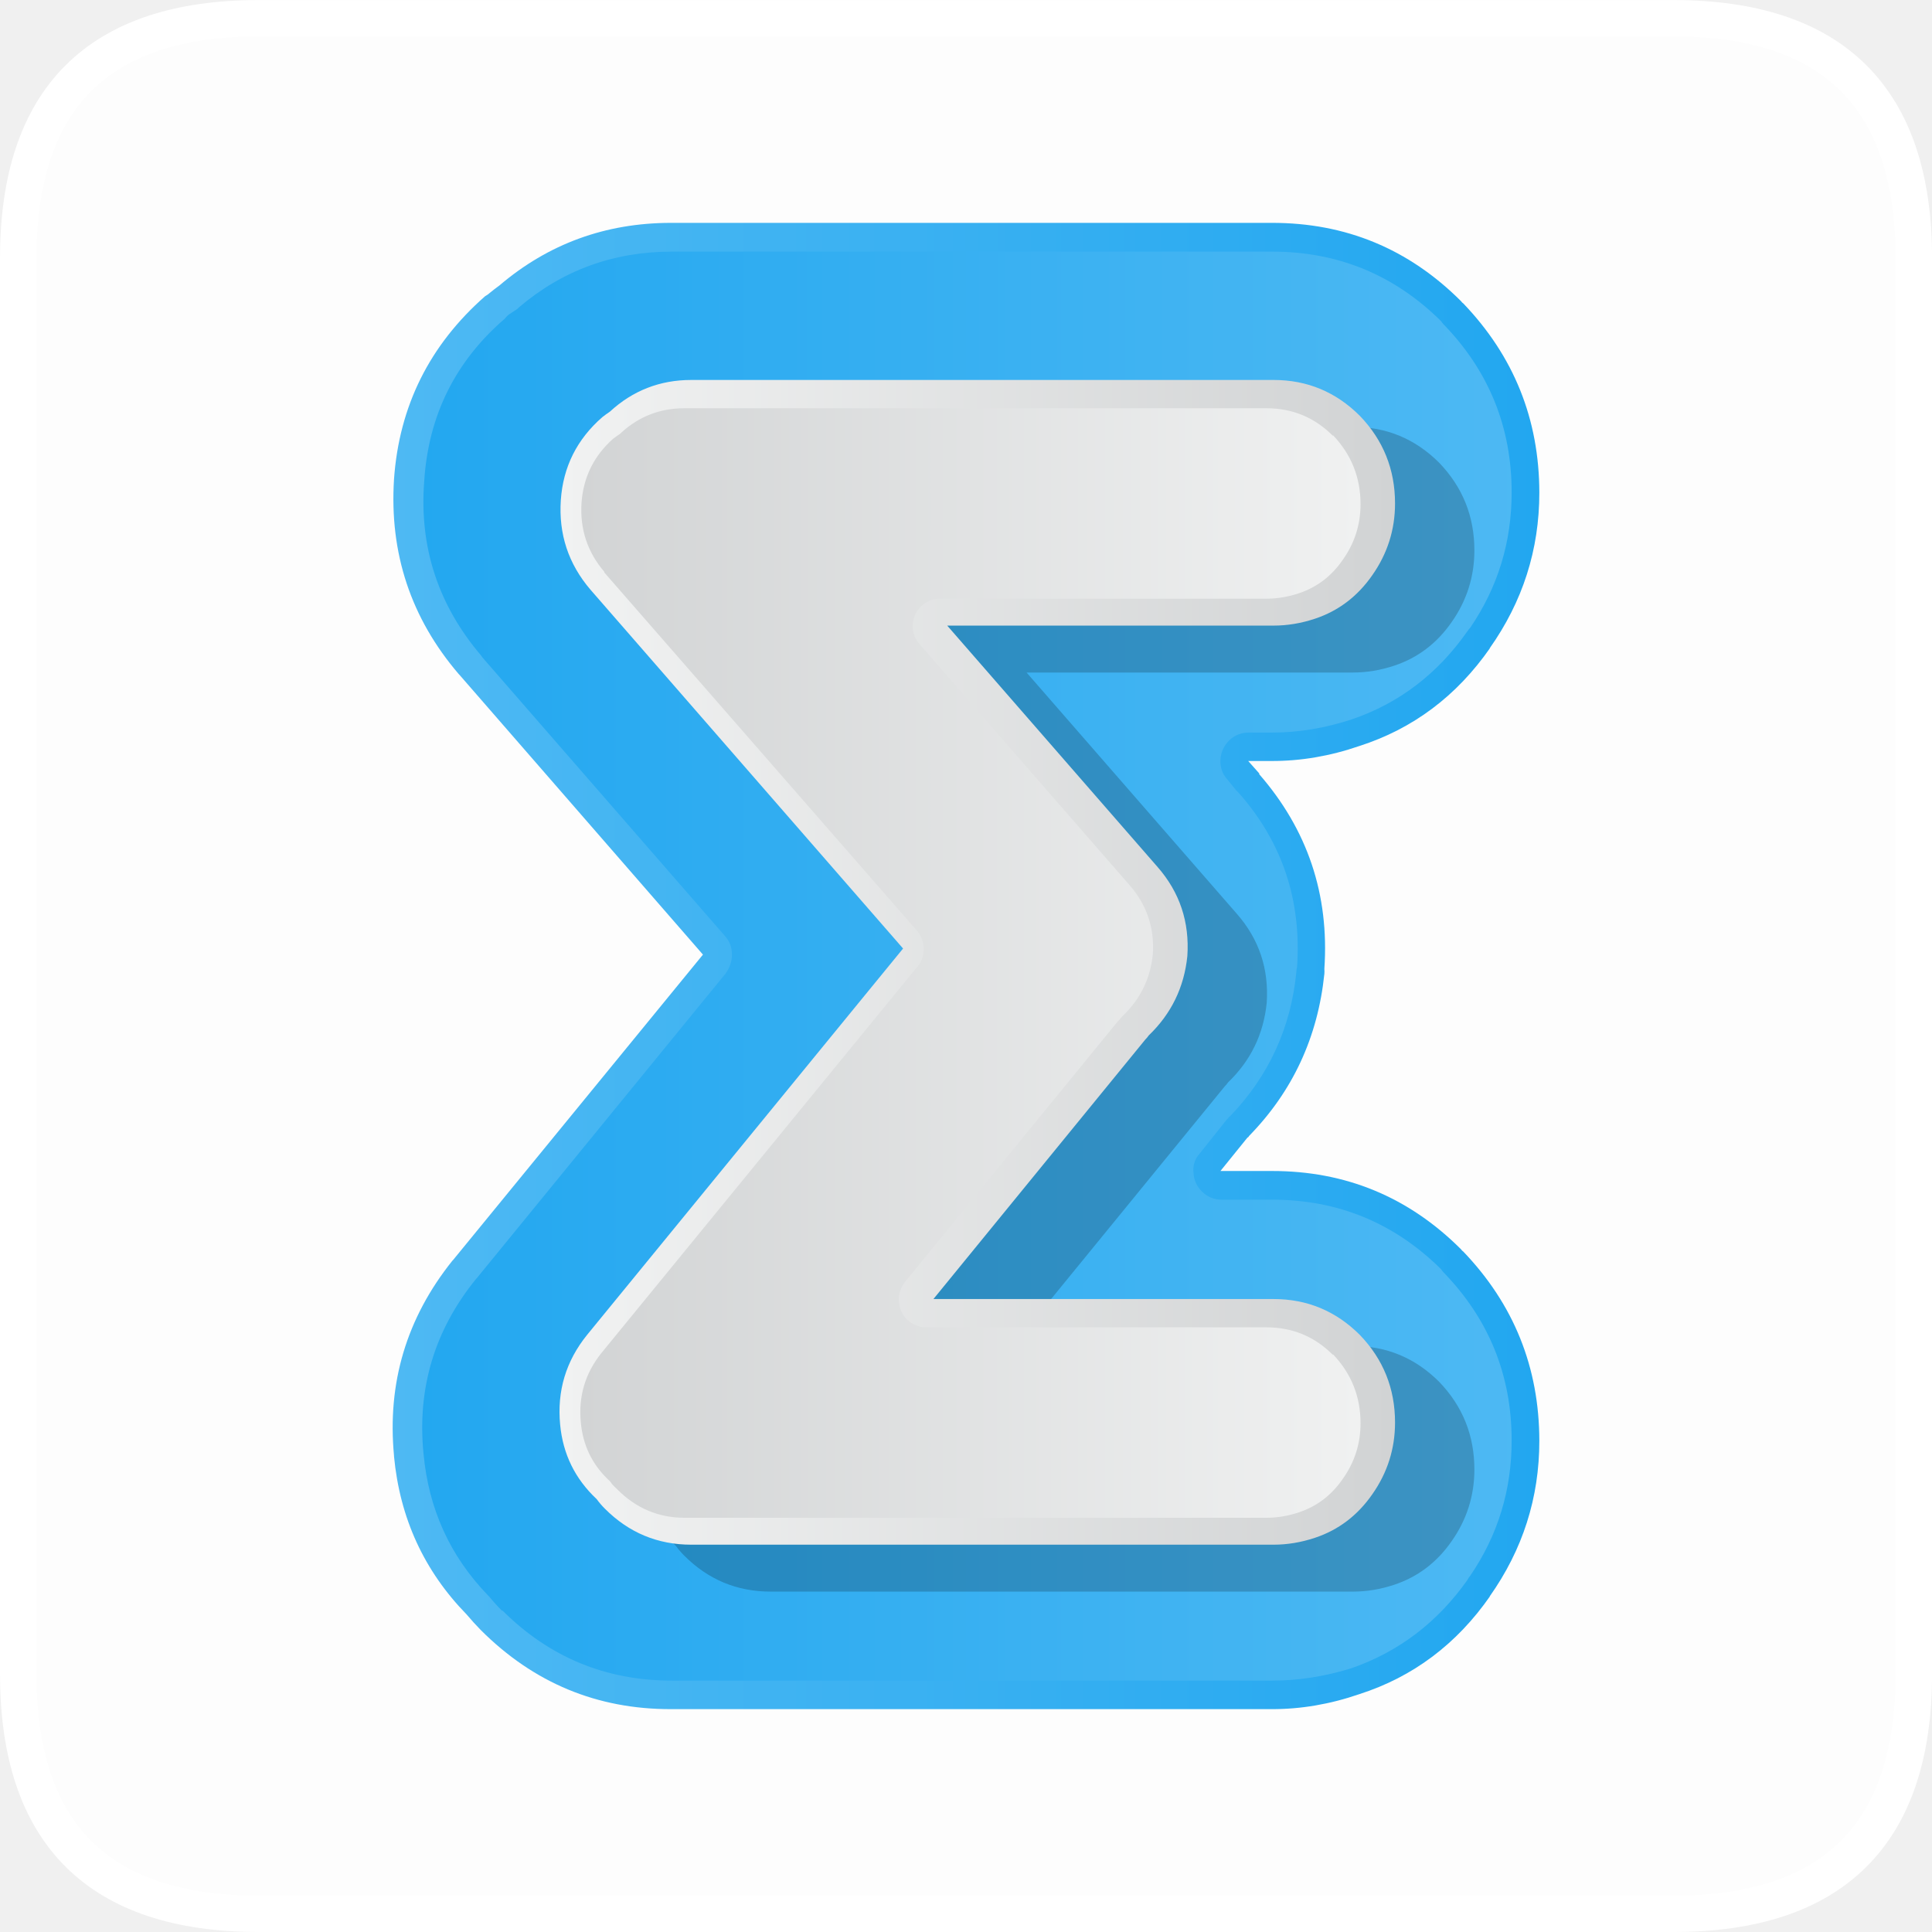
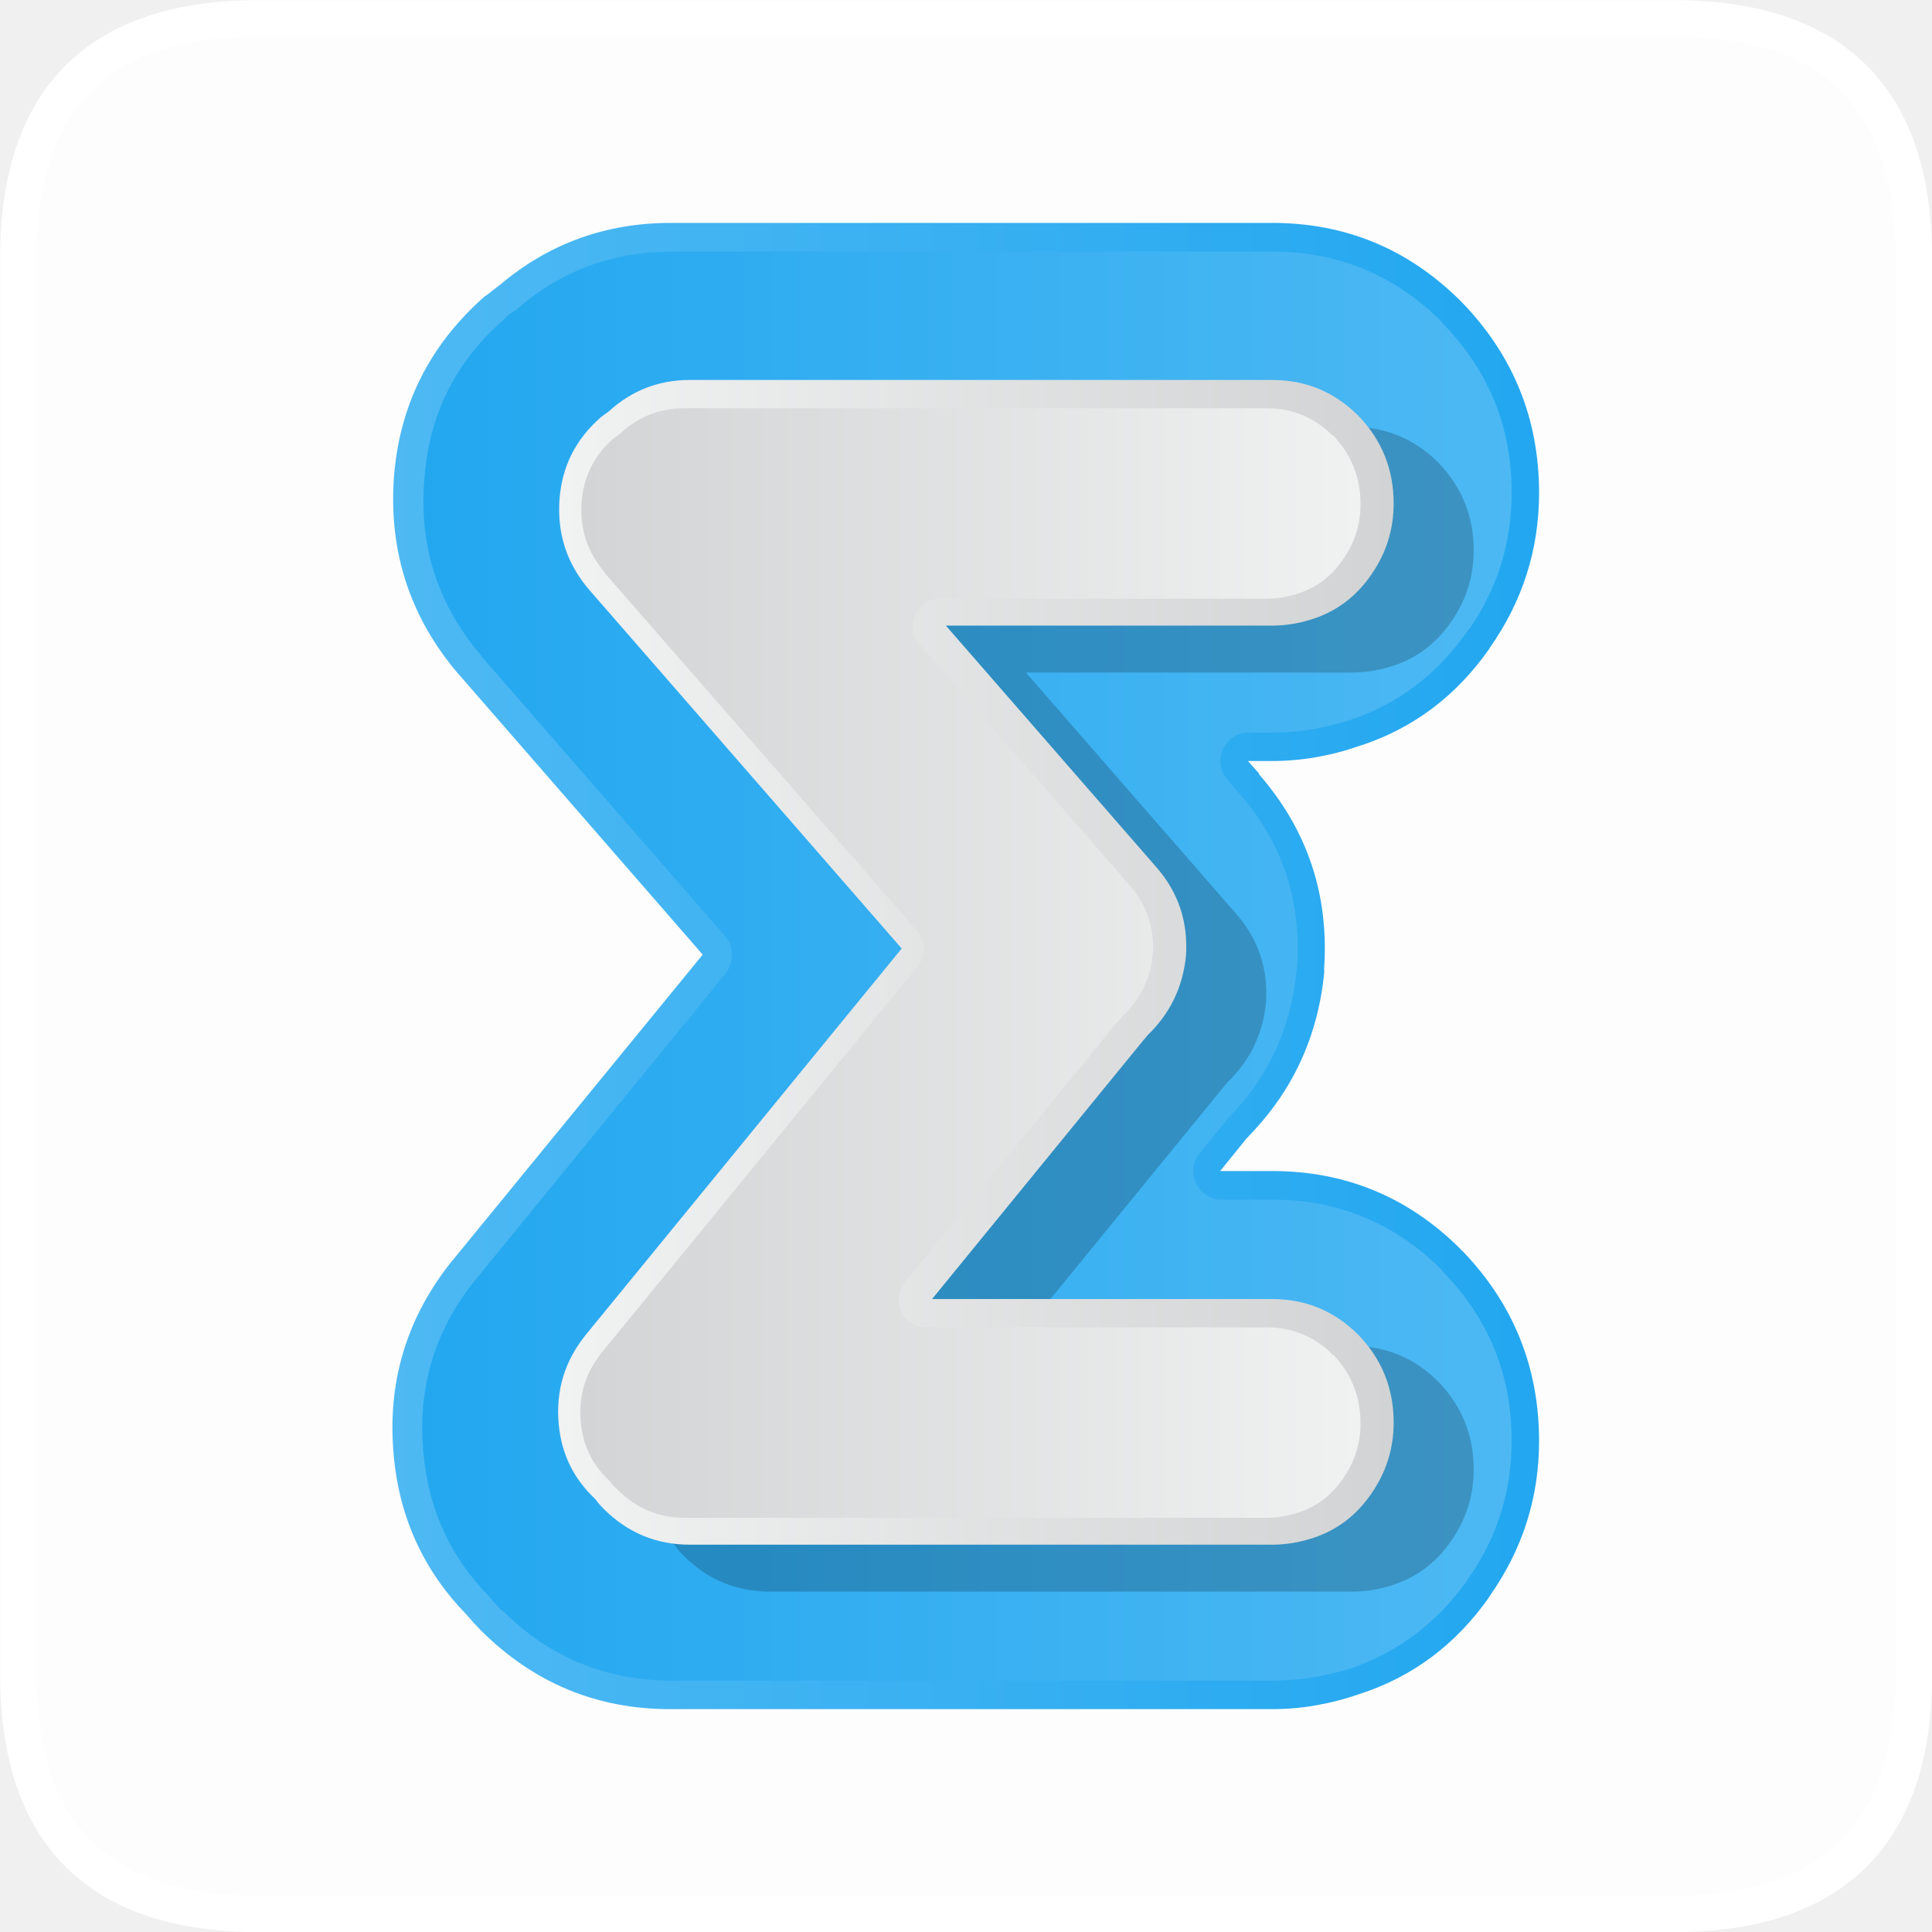
- <svg xmlns="http://www.w3.org/2000/svg" xmlns:xlink="http://www.w3.org/1999/xlink" id="svg26" version="1.1" viewBox="0 0 140 140" height="140" width="140">
-   <defs id="defs30">
-     <linearGradient id="Gradient_74" gradientUnits="userSpaceOnUse" x1="52.438" y1="167.15" x2="197.762" y2="167.15" spreadMethod="pad">
-       <stop offset="0%" stop-color="#4EB9F3" id="stop381" />
-       <stop offset="100%" stop-color="#22A7F0" id="stop383" />
+ <svg xmlns="http://www.w3.org/2000/svg" width="140" height="140" version="1.1" viewBox="0 0 140 140">
+   <defs>
+     <linearGradient id="linearGradient2513" x1="1093.1" x2="1173.6" y1="-83.3" y2="-83.3" gradientUnits="userSpaceOnUse">
+       <stop stop-color="#4EB9F3" offset="0" />
+       <stop stop-color="#22A7F0" offset="1" />
    </linearGradient>
-     <linearGradient id="Gradient_75" gradientUnits="userSpaceOnUse" x1="55.287" y1="167.15" x2="194.913" y2="167.15" spreadMethod="pad">
-       <stop offset="0%" stop-color="#22A7F0" id="stop386" />
-       <stop offset="100%" stop-color="#4EB9F3" id="stop388" />
+     <linearGradient id="linearGradient2519" x1="-41.538" x2="41.538" gradientUnits="userSpaceOnUse">
+       <stop stop-color="#22A7F0" offset="0" />
+       <stop stop-color="#4EB9F3" offset="1" />
    </linearGradient>
-     <linearGradient id="Gradient_76" gradientUnits="userSpaceOnUse" x1="69.525" y1="167.15" x2="180.675" y2="167.15" spreadMethod="pad">
-       <stop offset="0%" stop-color="#F1F2F2" id="stop391" />
-       <stop offset="100%" stop-color="#D1D3D4" id="stop393" />
+     <linearGradient id="linearGradient2529" x1="1103.1" x2="1163.6" y1="-83.3" y2="-83.3" gradientUnits="userSpaceOnUse">
+       <stop stop-color="#F1F2F2" offset="0" />
+       <stop stop-color="#D1D3D4" offset="1" />
    </linearGradient>
-     <linearGradient id="Gradient_77" gradientUnits="userSpaceOnUse" x1="72.387" y1="167.15" x2="177.812" y2="167.15" spreadMethod="pad">
-       <stop offset="0%" stop-color="#D1D3D4" id="stop396" />
-       <stop offset="100%" stop-color="#F1F2F2" id="stop398" />
+     <linearGradient id="linearGradient2535" x1="1103.1" x2="1163.6" y1="-83.3" y2="-83.3" gradientUnits="userSpaceOnUse">
+       <stop stop-color="#D1D3D4" offset="0" />
+       <stop stop-color="#F1F2F2" offset="1" />
    </linearGradient>
-     <linearGradient id="Gradient_78" gradientUnits="userSpaceOnUse" x1="226.912" y1="170.65" x2="346.587" y2="170.65" spreadMethod="pad">
-       <stop offset="0%" stop-color="#EB984E" id="stop401" />
-       <stop offset="100%" stop-color="#E67E22" id="stop403" />
-     </linearGradient>
-     <linearGradient id="Gradient_79" gradientUnits="userSpaceOnUse" x1="229.762" y1="170.65" x2="343.738" y2="170.65" spreadMethod="pad">
-       <stop offset="0%" stop-color="#E67E22" id="stop406" />
-       <stop offset="100%" stop-color="#EB984E" id="stop408" />
-     </linearGradient>
-     <linearGradient id="Gradient_80" gradientUnits="userSpaceOnUse" x1="244.012" y1="170.65" x2="329.488" y2="170.65" spreadMethod="pad">
-       <stop offset="0%" stop-color="#F1F2F2" id="stop411" />
-       <stop offset="100%" stop-color="#D1D3D4" id="stop413" />
-     </linearGradient>
-     <linearGradient id="Gradient_81" gradientUnits="userSpaceOnUse" x1="246.863" y1="170.65" x2="326.637" y2="170.65" spreadMethod="pad">
-       <stop offset="0%" stop-color="#D1D3D4" id="stop416" />
-       <stop offset="100%" stop-color="#F1F2F2" id="stop418" />
-     </linearGradient>
-     <linearGradient id="Gradient_82" gradientUnits="userSpaceOnUse" x1="389.963" y1="172.9" x2="503.238" y2="172.9" spreadMethod="pad">
-       <stop offset="0%" stop-color="#AF7AC5" id="stop421" />
-       <stop offset="100%" stop-color="#9B59B6" id="stop423" />
-     </linearGradient>
-     <linearGradient id="Gradient_83" gradientUnits="userSpaceOnUse" x1="392.812" y1="172.9" x2="500.388" y2="172.9" spreadMethod="pad">
-       <stop offset="0%" stop-color="#9B59B6" id="stop426" />
-       <stop offset="100%" stop-color="#AF7AC5" id="stop428" />
-     </linearGradient>
-     <linearGradient id="Gradient_84" gradientUnits="userSpaceOnUse" x1="407.062" y1="172.9" x2="486.138" y2="172.9" spreadMethod="pad">
-       <stop offset="0%" stop-color="#F1F2F2" id="stop431" />
-       <stop offset="100%" stop-color="#D1D3D4" id="stop433" />
-     </linearGradient>
-     <linearGradient id="Gradient_85" gradientUnits="userSpaceOnUse" x1="409.913" y1="172.9" x2="483.288" y2="172.9" spreadMethod="pad">
-       <stop offset="0%" stop-color="#D1D3D4" id="stop436" />
-       <stop offset="100%" stop-color="#F1F2F2" id="stop438" />
-     </linearGradient>
-     <linearGradient id="Gradient_86" gradientUnits="userSpaceOnUse" x1="525.712" y1="176.25" x2="671.087" y2="176.25" spreadMethod="pad">
-       <stop offset="0%" stop-color="#FFC241" id="stop441" />
-       <stop offset="100%" stop-color="#FFB312" id="stop443" />
-     </linearGradient>
-     <linearGradient id="Gradient_87" gradientUnits="userSpaceOnUse" x1="528.562" y1="176.25" x2="668.237" y2="176.25" spreadMethod="pad">
-       <stop offset="0%" stop-color="#FFB312" id="stop446" />
-       <stop offset="100%" stop-color="#FFC241" id="stop448" />
-     </linearGradient>
-     <linearGradient id="Gradient_88" gradientUnits="userSpaceOnUse" x1="541.475" y1="176.55" x2="652.625" y2="176.55" spreadMethod="pad">
-       <stop offset="0%" stop-color="#F1F2F2" id="stop451" />
-       <stop offset="100%" stop-color="#D1D3D4" id="stop453" />
-     </linearGradient>
-     <linearGradient id="Gradient_89" gradientUnits="userSpaceOnUse" x1="544.163" y1="176.5" x2="649.637" y2="176.5" spreadMethod="pad">
-       <stop offset="0%" stop-color="#D1D3D4" id="stop456" />
-       <stop offset="100%" stop-color="#F1F2F2" id="stop458" />
-     </linearGradient>
-     <linearGradient id="Gradient_90" gradientUnits="userSpaceOnUse" x1="705.525" y1="170.65" x2="829.475" y2="170.65" spreadMethod="pad">
-       <stop offset="0%" stop-color="#7B9BD3" id="stop461" />
-       <stop offset="61.961%" stop-color="#6389CB" id="stop463" />
-       <stop offset="100%" stop-color="#5A82C8" id="stop465" />
-     </linearGradient>
-     <linearGradient id="Gradient_91" gradientUnits="userSpaceOnUse" x1="708.375" y1="170.65" x2="826.625" y2="170.65" spreadMethod="pad">
-       <stop offset="0%" stop-color="#5A82C8" id="stop468" />
-       <stop offset="38.039%" stop-color="#6389CB" id="stop470" />
-       <stop offset="100%" stop-color="#7B9BD3" id="stop472" />
-     </linearGradient>
-     <linearGradient id="Gradient_92" gradientUnits="userSpaceOnUse" x1="722.625" y1="170.65" x2="812.375" y2="170.65" spreadMethod="pad">
-       <stop offset="0%" stop-color="#F1F2F2" id="stop475" />
-       <stop offset="100%" stop-color="#D1D3D4" id="stop477" />
-     </linearGradient>
-     <linearGradient id="Gradient_93" gradientUnits="userSpaceOnUse" x1="725.475" y1="170.65" x2="809.525" y2="170.65" spreadMethod="pad">
-       <stop offset="0%" stop-color="#D1D3D4" id="stop480" />
-       <stop offset="100%" stop-color="#F1F2F2" id="stop482" />
-     </linearGradient>
-     <linearGradient id="Gradient_94" gradientUnits="userSpaceOnUse" x1="855.925" y1="169.2" x2="990.575" y2="169.2" spreadMethod="pad">
-       <stop offset="0%" stop-color="#48C9B0" id="stop485" />
-       <stop offset="100%" stop-color="#1ABC9C" id="stop487" />
-     </linearGradient>
-     <linearGradient id="Gradient_95" gradientUnits="userSpaceOnUse" x1="858.775" y1="169.2" x2="987.725" y2="169.2" spreadMethod="pad">
-       <stop offset="0%" stop-color="#1ABC9C" id="stop490" />
-       <stop offset="100%" stop-color="#48C9B0" id="stop492" />
-     </linearGradient>
-     <linearGradient id="Gradient_96" gradientUnits="userSpaceOnUse" x1="873.025" y1="169.2" x2="973.475" y2="169.2" spreadMethod="pad">
-       <stop offset="0%" stop-color="#F1F2F2" id="stop495" />
-       <stop offset="100%" stop-color="#D1D3D4" id="stop497" />
-     </linearGradient>
-     <linearGradient id="Gradient_97" gradientUnits="userSpaceOnUse" x1="875.875" y1="169.2" x2="970.625" y2="169.2" spreadMethod="pad">
-       <stop offset="0%" stop-color="#D1D3D4" id="stop500" />
-       <stop offset="100%" stop-color="#F1F2F2" id="stop502" />
-     </linearGradient>
-     <linearGradient id="Gradient_98" gradientUnits="userSpaceOnUse" x1="1013.775" y1="172.65" x2="1148.425" y2="172.65" spreadMethod="pad">
-       <stop offset="0%" stop-color="#F379A4" id="stop505" />
-       <stop offset="100%" stop-color="#F0588D" id="stop507" />
-     </linearGradient>
-     <linearGradient id="Gradient_99" gradientUnits="userSpaceOnUse" x1="1016.625" y1="172.65" x2="1145.575" y2="172.65" spreadMethod="pad">
-       <stop offset="0%" stop-color="#F0588D" id="stop510" />
-       <stop offset="100%" stop-color="#F379A4" id="stop512" />
-     </linearGradient>
-     <linearGradient id="Gradient_100" gradientUnits="userSpaceOnUse" x1="1030.875" y1="172.65" x2="1131.325" y2="172.65" spreadMethod="pad">
-       <stop offset="0%" stop-color="#F1F2F2" id="stop515" />
-       <stop offset="100%" stop-color="#D1D3D4" id="stop517" />
-     </linearGradient>
-     <linearGradient id="Gradient_101" gradientUnits="userSpaceOnUse" x1="1033.725" y1="172.65" x2="1128.475" y2="172.65" spreadMethod="pad">
-       <stop offset="0%" stop-color="#D1D3D4" id="stop520" />
-       <stop offset="100%" stop-color="#F1F2F2" id="stop522" />
-     </linearGradient>
-     <linearGradient id="Gradient_8" gradientUnits="userSpaceOnUse" x1="55.313" y1="414.3" x2="207.288" y2="414.3" spreadMethod="pad">
-       <stop offset="0%" stop-color="#AF7AC5" id="stop47" />
-       <stop offset="100%" stop-color="#9B59B6" id="stop49" />
-     </linearGradient>
-     <linearGradient id="Gradient_9" gradientUnits="userSpaceOnUse" x1="58.163" y1="414.3" x2="204.438" y2="414.3" spreadMethod="pad">
-       <stop offset="0%" stop-color="#9B59B6" id="stop52" />
-       <stop offset="100%" stop-color="#AF7AC5" id="stop54" />
-     </linearGradient>
-     <linearGradient id="Gradient_10" gradientUnits="userSpaceOnUse" x1="71.775" y1="414.65" x2="189.225" y2="414.65" spreadMethod="pad">
-       <stop offset="0%" stop-color="#F1F2F2" id="stop57" />
-       <stop offset="100%" stop-color="#D1D3D4" id="stop59" />
-     </linearGradient>
-     <linearGradient id="Gradient_11" gradientUnits="userSpaceOnUse" x1="74.625" y1="414.65" x2="186.375" y2="414.65" spreadMethod="pad">
-       <stop offset="0%" stop-color="#D1D3D4" id="stop62" />
-       <stop offset="100%" stop-color="#F1F2F2" id="stop64" />
-     </linearGradient>
-     <linearGradient id="Gradient_12" gradientUnits="userSpaceOnUse" x1="132.15" y1="402.325" x2="132.15" y2="427.975" spreadMethod="pad">
-       <stop offset="0%" stop-color="#F1F2F2" id="stop67" />
-       <stop offset="100%" stop-color="#D1D3D4" id="stop69" />
-     </linearGradient>
-     <linearGradient id="Gradient_13" gradientUnits="userSpaceOnUse" x1="132.15" y1="405.175" x2="132.15" y2="425.125" spreadMethod="pad">
-       <stop offset="0%" stop-color="#D1D3D4" id="stop72" />
-       <stop offset="100%" stop-color="#F1F2F2" id="stop74" />
-     </linearGradient>
-     <linearGradient id="Gradient_14" gradientUnits="userSpaceOnUse" x1="227.588" y1="416.6" x2="287.413" y2="416.6" spreadMethod="pad">
-       <stop offset="0%" stop-color="#48C9B0" id="stop77" />
-       <stop offset="100%" stop-color="#1ABC9C" id="stop79" />
-     </linearGradient>
-     <linearGradient id="Gradient_15" gradientUnits="userSpaceOnUse" x1="230.425" y1="416.6" x2="284.575" y2="416.6" spreadMethod="pad">
-       <stop offset="0%" stop-color="#1ABC9C" id="stop82" />
-       <stop offset="100%" stop-color="#48C9B0" id="stop84" />
-     </linearGradient>
-     <linearGradient id="Gradient_16" gradientUnits="userSpaceOnUse" x1="244.675" y1="416.6" x2="270.325" y2="416.6" spreadMethod="pad">
-       <stop offset="0%" stop-color="#F1F2F2" id="stop87" />
-       <stop offset="100%" stop-color="#D1D3D4" id="stop89" />
-     </linearGradient>
-     <linearGradient id="Gradient_17" gradientUnits="userSpaceOnUse" x1="247.525" y1="416.6" x2="267.475" y2="416.6" spreadMethod="pad">
-       <stop offset="0%" stop-color="#D1D3D4" id="stop92" />
-       <stop offset="100%" stop-color="#F1F2F2" id="stop94" />
-     </linearGradient>
-     <linearGradient id="Gradient_18" gradientUnits="userSpaceOnUse" x1="328.425" y1="410.6" x2="463.075" y2="410.6" spreadMethod="pad">
-       <stop offset="0%" stop-color="#EB984E" id="stop97" />
-       <stop offset="100%" stop-color="#E67E22" id="stop99" />
-     </linearGradient>
-     <linearGradient id="Gradient_19" gradientUnits="userSpaceOnUse" x1="331.275" y1="410.6" x2="460.225" y2="410.6" spreadMethod="pad">
-       <stop offset="0%" stop-color="#E67E22" id="stop102" />
-       <stop offset="100%" stop-color="#EB984E" id="stop104" />
-     </linearGradient>
-     <linearGradient id="Gradient_20" gradientUnits="userSpaceOnUse" x1="345.525" y1="410.6" x2="445.975" y2="410.6" spreadMethod="pad">
-       <stop offset="0%" stop-color="#F1F2F2" id="stop107" />
-       <stop offset="100%" stop-color="#D1D3D4" id="stop109" />
-     </linearGradient>
-     <linearGradient id="Gradient_21" gradientUnits="userSpaceOnUse" x1="348.375" y1="410.6" x2="443.125" y2="410.6" spreadMethod="pad">
-       <stop offset="0%" stop-color="#D1D3D4" id="stop112" />
-       <stop offset="100%" stop-color="#F1F2F2" id="stop114" />
-     </linearGradient>
-     <linearGradient id="Gradient_22" gradientUnits="userSpaceOnUse" x1="487.663" y1="411.6" x2="633.038" y2="411.6" spreadMethod="pad">
-       <stop offset="0%" stop-color="#48C9B0" id="stop117" />
-       <stop offset="100%" stop-color="#1ABC9C" id="stop119" />
-     </linearGradient>
-     <linearGradient id="Gradient_23" gradientUnits="userSpaceOnUse" x1="490.513" y1="411.6" x2="630.188" y2="411.6" spreadMethod="pad">
-       <stop offset="0%" stop-color="#1ABC9C" id="stop122" />
-       <stop offset="100%" stop-color="#48C9B0" id="stop124" />
-     </linearGradient>
-     <linearGradient id="Gradient_24" gradientUnits="userSpaceOnUse" x1="504.775" y1="411.6" x2="615.925" y2="411.6" spreadMethod="pad">
-       <stop offset="0%" stop-color="#F1F2F2" id="stop127" />
-       <stop offset="100%" stop-color="#D1D3D4" id="stop129" />
-     </linearGradient>
-     <linearGradient id="Gradient_25" gradientUnits="userSpaceOnUse" x1="507.625" y1="411.6" x2="613.075" y2="411.6" spreadMethod="pad">
-       <stop offset="0%" stop-color="#D1D3D4" id="stop132" />
-       <stop offset="100%" stop-color="#F1F2F2" id="stop134" />
-     </linearGradient>
-     <linearGradient id="Gradient_26" gradientUnits="userSpaceOnUse" x1="648.088" y1="408.6" x2="814.812" y2="408.6" spreadMethod="pad">
-       <stop offset="0%" stop-color="#FFC241" id="stop137" />
-       <stop offset="100%" stop-color="#FFB312" id="stop139" />
-     </linearGradient>
-     <linearGradient id="Gradient_27" gradientUnits="userSpaceOnUse" x1="650.938" y1="408.6" x2="811.963" y2="408.6" spreadMethod="pad">
-       <stop offset="0%" stop-color="#FFB312" id="stop142" />
-       <stop offset="100%" stop-color="#FFC241" id="stop144" />
-     </linearGradient>
-     <linearGradient id="Gradient_28" gradientUnits="userSpaceOnUse" x1="665.188" y1="408.6" x2="797.713" y2="408.6" spreadMethod="pad">
-       <stop offset="0%" stop-color="#F1F2F2" id="stop147" />
-       <stop offset="100%" stop-color="#D1D3D4" id="stop149" />
-     </linearGradient>
-     <linearGradient id="Gradient_29" gradientUnits="userSpaceOnUse" x1="668.038" y1="408.6" x2="794.863" y2="408.6" spreadMethod="pad">
-       <stop offset="0%" stop-color="#D1D3D4" id="stop152" />
-       <stop offset="100%" stop-color="#F1F2F2" id="stop154" />
-     </linearGradient>
-     <linearGradient id="Gradient_30" gradientUnits="userSpaceOnUse" x1="834.275" y1="410.6" x2="968.925" y2="410.6" spreadMethod="pad">
-       <stop offset="0%" stop-color="#4EB9F3" id="stop157" />
-       <stop offset="100%" stop-color="#22A7F0" id="stop159" />
-     </linearGradient>
-     <linearGradient id="Gradient_31" gradientUnits="userSpaceOnUse" x1="837.125" y1="410.6" x2="966.075" y2="410.6" spreadMethod="pad">
-       <stop offset="0%" stop-color="#22A7F0" id="stop162" />
-       <stop offset="100%" stop-color="#4EB9F3" id="stop164" />
-     </linearGradient>
-     <linearGradient id="Gradient_32" gradientUnits="userSpaceOnUse" x1="851.375" y1="410.6" x2="951.825" y2="410.6" spreadMethod="pad">
-       <stop offset="0%" stop-color="#F1F2F2" id="stop167" />
-       <stop offset="100%" stop-color="#D1D3D4" id="stop169" />
-     </linearGradient>
-     <linearGradient id="Gradient_33" gradientUnits="userSpaceOnUse" x1="854.225" y1="410.6" x2="948.975" y2="410.6" spreadMethod="pad">
-       <stop offset="0%" stop-color="#D1D3D4" id="stop172" />
-       <stop offset="100%" stop-color="#F1F2F2" id="stop174" />
-     </linearGradient>
-     <linearGradient id="Gradient_34" gradientUnits="userSpaceOnUse" x1="1028.375" y1="328.25" x2="1192.625" y2="328.25" spreadMethod="pad">
-       <stop offset="0%" stop-color="#48C9B0" id="stop177" />
-       <stop offset="100%" stop-color="#1ABC9C" id="stop179" />
-     </linearGradient>
-     <linearGradient id="Gradient_35" gradientUnits="userSpaceOnUse" x1="1031.375" y1="328.25" x2="1189.625" y2="328.25" spreadMethod="pad">
-       <stop offset="0%" stop-color="#1ABC9C" id="stop182" />
-       <stop offset="100%" stop-color="#48C9B0" id="stop184" />
-     </linearGradient>
-     <linearGradient id="Gradient_36" gradientUnits="userSpaceOnUse" x1="1114.8" y1="317.775" x2="1114.8" y2="343.425" spreadMethod="pad">
-       <stop offset="0%" stop-color="#F1F2F2" id="stop187" />
-       <stop offset="100%" stop-color="#D1D3D4" id="stop189" />
-     </linearGradient>
-     <linearGradient id="Gradient_37" gradientUnits="userSpaceOnUse" x1="1114.8" y1="320.625" x2="1114.8" y2="340.575" spreadMethod="pad">
-       <stop offset="0%" stop-color="#D1D3D4" id="stop192" />
-       <stop offset="100%" stop-color="#F1F2F2" id="stop194" />
-     </linearGradient>
-     <linearGradient id="Gradient_38" gradientUnits="userSpaceOnUse" x1="1110.5" y1="365.137" x2="1110.5" y2="390.762" spreadMethod="pad">
-       <stop offset="0%" stop-color="#F1F2F2" id="stop197" />
-       <stop offset="100%" stop-color="#D1D3D4" id="stop199" />
-     </linearGradient>
-     <linearGradient id="Gradient_39" gradientUnits="userSpaceOnUse" x1="1110.5" y1="367.975" x2="1110.5" y2="387.925" spreadMethod="pad">
-       <stop offset="0%" stop-color="#D1D3D4" id="stop202" />
-       <stop offset="100%" stop-color="#F1F2F2" id="stop204" />
-     </linearGradient>
-     <linearGradient id="Gradient_40" gradientUnits="userSpaceOnUse" x1="1110.5" y1="265.788" x2="1110.5" y2="291.413" spreadMethod="pad">
-       <stop offset="0%" stop-color="#F1F2F2" id="stop207" />
-       <stop offset="100%" stop-color="#D1D3D4" id="stop209" />
-     </linearGradient>
-     <linearGradient id="Gradient_41" gradientUnits="userSpaceOnUse" x1="1110.5" y1="268.625" x2="1110.5" y2="288.575" spreadMethod="pad">
-       <stop offset="0%" stop-color="#D1D3D4" id="stop212" />
-       <stop offset="100%" stop-color="#F1F2F2" id="stop214" />
-     </linearGradient>
-     <linearGradient id="Gradient_42" gradientUnits="userSpaceOnUse" x1="78.275" y1="652.5" x2="223.625" y2="652.5" spreadMethod="pad">
-       <stop offset="0%" stop-color="#A4D165" id="stop217" />
-       <stop offset="100%" stop-color="#8DC63F" id="stop219" />
-     </linearGradient>
-     <linearGradient id="Gradient_43" gradientUnits="userSpaceOnUse" x1="81.137" y1="652.5" x2="220.762" y2="652.5" spreadMethod="pad">
-       <stop offset="0%" stop-color="#8DC63F" id="stop222" />
-       <stop offset="100%" stop-color="#A4D165" id="stop224" />
-     </linearGradient>
-     <linearGradient id="Gradient_44" gradientUnits="userSpaceOnUse" x1="95.387" y1="652.5" x2="206.512" y2="652.5" spreadMethod="pad">
-       <stop offset="0%" stop-color="#F1F2F2" id="stop227" />
-       <stop offset="100%" stop-color="#D1D3D4" id="stop229" />
-     </linearGradient>
-     <linearGradient id="Gradient_45" gradientUnits="userSpaceOnUse" x1="98.287" y1="652.5" x2="203.713" y2="652.5" spreadMethod="pad">
-       <stop offset="0%" stop-color="#D1D3D4" id="stop232" />
-       <stop offset="100%" stop-color="#F1F2F2" id="stop234" />
-     </linearGradient>
-     <linearGradient id="Gradient_46" gradientUnits="userSpaceOnUse" x1="278.275" y1="656.1" x2="412.925" y2="656.1" spreadMethod="pad">
-       <stop offset="0%" stop-color="#F379A4" id="stop237" />
-       <stop offset="100%" stop-color="#F0588D" id="stop239" />
-     </linearGradient>
-     <linearGradient id="Gradient_47" gradientUnits="userSpaceOnUse" x1="281.125" y1="656.1" x2="410.075" y2="656.1" spreadMethod="pad">
-       <stop offset="0%" stop-color="#F0588D" id="stop242" />
-       <stop offset="100%" stop-color="#F379A4" id="stop244" />
-     </linearGradient>
-     <linearGradient id="Gradient_48" gradientUnits="userSpaceOnUse" x1="295.988" y1="657.7" x2="395.613" y2="657.7" spreadMethod="pad">
-       <stop offset="0%" stop-color="#F1F2F2" id="stop247" />
-       <stop offset="100%" stop-color="#D1D3D4" id="stop249" />
-     </linearGradient>
-     <linearGradient id="Gradient_49" gradientUnits="userSpaceOnUse" x1="299.988" y1="658.2" x2="391.613" y2="658.2" spreadMethod="pad">
-       <stop offset="0%" stop-color="#D1D3D4" id="stop252" />
-       <stop offset="100%" stop-color="#F1F2F2" id="stop254" />
-     </linearGradient>
-     <linearGradient id="Gradient_50" gradientUnits="userSpaceOnUse" x1="469.05" y1="657.35" x2="595.15" y2="657.35" spreadMethod="pad">
-       <stop offset="0%" stop-color="#F2647E" id="stop257" />
-       <stop offset="100%" stop-color="#EF3D5E" id="stop259" />
-     </linearGradient>
-     <linearGradient id="Gradient_51" gradientUnits="userSpaceOnUse" x1="471.9" y1="657.35" x2="592.3" y2="657.35" spreadMethod="pad">
-       <stop offset="0%" stop-color="#EF3D5E" id="stop262" />
-       <stop offset="100%" stop-color="#F2647E" id="stop264" />
-     </linearGradient>
-     <linearGradient id="Gradient_52" gradientUnits="userSpaceOnUse" x1="486.15" y1="657.35" x2="578.05" y2="657.35" spreadMethod="pad">
-       <stop offset="0%" stop-color="#F1F2F2" id="stop267" />
-       <stop offset="100%" stop-color="#D1D3D4" id="stop269" />
-     </linearGradient>
-     <linearGradient id="Gradient_53" gradientUnits="userSpaceOnUse" x1="489" y1="657.35" x2="575.2" y2="657.35" spreadMethod="pad">
-       <stop offset="0%" stop-color="#D1D3D4" id="stop272" />
-       <stop offset="100%" stop-color="#F1F2F2" id="stop274" />
-     </linearGradient>
-     <linearGradient id="Gradient_102" gradientUnits="userSpaceOnUse" x1="1093.075" y1="-83.3" x2="1173.625" y2="-83.3" spreadMethod="pad">
-       <stop offset="0%" stop-color="#4EB9F3" id="stop525" />
-       <stop offset="100%" stop-color="#22A7F0" id="stop527" />
-     </linearGradient>
-     <linearGradient id="Gradient_103" gradientUnits="userSpaceOnUse" x1="-41.538" y1="0" x2="41.538" y2="0" spreadMethod="pad">
-       <stop offset="0%" stop-color="#22A7F0" id="stop530" />
-       <stop offset="100%" stop-color="#4EB9F3" id="stop532" />
-     </linearGradient>
-     <linearGradient id="Gradient_104" gradientUnits="userSpaceOnUse" x1="1103.075" y1="-83.3" x2="1163.625" y2="-83.3" spreadMethod="pad">
-       <stop offset="0%" stop-color="#F1F2F2" id="stop535" />
-       <stop offset="100%" stop-color="#D1D3D4" id="stop537" />
-     </linearGradient>
-     <linearGradient id="Gradient_105" gradientUnits="userSpaceOnUse" x1="1103.075" y1="-83.3" x2="1163.625" y2="-83.3" spreadMethod="pad">
-       <stop offset="0%" stop-color="#D1D3D4" id="stop540" />
-       <stop offset="100%" stop-color="#F1F2F2" id="stop542" />
-     </linearGradient>
-     <linearGradient xlink:href="#Gradient_102" id="linearGradient2513" gradientUnits="userSpaceOnUse" x1="1093.075" y1="-83.3" x2="1173.625" y2="-83.3" spreadMethod="pad" />
-     <linearGradient xlink:href="#Gradient_103" id="linearGradient2519" gradientUnits="userSpaceOnUse" x1="-41.538" y1="0" x2="41.538" y2="0" spreadMethod="pad" />
-     <linearGradient xlink:href="#Gradient_104" id="linearGradient2529" gradientUnits="userSpaceOnUse" x1="1103.075" y1="-83.3" x2="1163.625" y2="-83.3" spreadMethod="pad" />
-     <linearGradient xlink:href="#Gradient_105" id="linearGradient2535" gradientUnits="userSpaceOnUse" x1="1103.075" y1="-83.3" x2="1163.625" y2="-83.3" spreadMethod="pad" />
  </defs>
-   <g transform="matrix(0.8805756,0,0,0.8789809,69.95231,70.00073)" id="g3712">
-     <g transform="matrix(1.523346,0,0,1.522385,374.2,-515.65)" id="g3710">
-       <g id="use3706">
-         <path style="fill:#ffffff;fill-opacity:0.878;stroke:none" id="path76" d="m -296.85,377.05 q 0,13 13,13 h 76.4 q 13,0 13,-13 V 300.4 q 0,-13 -13,-13 h -76.4 q -13,0 -13,13 z" />
-       </g>
-       <path d="m -283.806,287.388 h 76.4 q 13,0 13,13 v 76.65 q 0,13 -13,13 h -76.4 q -13,0 -13,-13 v -76.65 q 0,-13 13,-13 z" id="use3708" style="fill:none;stroke:#ffffff;stroke-width:1.97;stroke-linecap:round;stroke-linejoin:round" />
+   <g transform="matrix(.88058 0 0 .87898 69.952 70.001)">
+     <g transform="matrix(1.5233 0 0 1.5224 374.2 -515.65)">
+       <path d="m-296.85 377.05q0 13 13 13h76.4q13 0 13-13v-76.65q0-13-13-13h-76.4q-13 0-13 13z" fill="#fff" fill-opacity=".878" />
+       <path d="m-283.81 287.39h76.4q13 0 13 13v76.65q0 13-13 13h-76.4q-13 0-13-13v-76.65q0-13 13-13z" fill="none" stroke="#fff" stroke-linecap="round" stroke-linejoin="round" stroke-width="1.97" />
    </g>
  </g>
-   <g transform="translate(69.98969,69.98362)" id="g3480">
-     <g transform="matrix(1.031616,0,0,1.031616,-1169.2,85.95)" id="g3462">
-       <g id="use3460">
-         <path style="fill:url(#linearGradient2513);stroke:none" id="path2509" d="m 1093.2,-117.5 v 0 q -0.498,7.808 4.55,13.7 l 0.05,0.05 17.1,19.65 -17.55,21.45 -0.05,0.05 q -4.829,6.033 -4.1,13.7 v 0.05 q 0.619,6.505 5.1,11.1 0.479,0.57 1,1.1 5.567,5.563 13.35,5.55 h 42.2 q 3.076,0.008 6.15,-1.05 5.663,-1.818 9.2,-6.9 l -0.05,0.05 q 3.502,-4.948 3.5,-10.95 -0.012,-7.734 -5.35,-13.3 -0.066,-0.032 -0.15,-0.15 -5.517,-5.513 -13.3,-5.5 h -3.6 l 1.9,-2.35 q 0.079,-0.03 0.1,-0.1 4.607,-4.713 5.3,-11.4 0.015,-0.166 0,-0.35 0.529,-7.83 -4.6,-13.7 h 0.05 l -0.8,-0.9 h 1.65 q 3.076,0.008 6.15,-1.05 5.663,-1.818 9.2,-6.9 l -0.05,0.05 q 3.502,-4.948 3.5,-10.95 -0.012,-7.734 -5.35,-13.3 -0.066,-0.032 -0.15,-0.15 -5.517,-5.513 -13.3,-5.5 h -42.2 q -6.887,0.005 -12.05,4.4 -0.345,0.25 -0.65,0.5 -0.152,0.143 -0.35,0.25 -5.857,5.15 -6.4,12.85 z" />
-       </g>
+   <g transform="translate(69.99 69.984)">
+     <g transform="matrix(1.0316 0 0 1.0316 -1169.2 85.95)">
+       <path d="m1093.2-117.5q-0.498 7.808 4.55 13.7l0.05 0.05 17.1 19.65-17.55 21.45-0.05 0.05q-4.829 6.033-4.1 13.7v0.05q0.619 6.505 5.1 11.1 0.479 0.57 1 1.1 5.567 5.563 13.35 5.55h42.2q3.076 0.008 6.15-1.05 5.663-1.818 9.2-6.9l-0.05 0.05q3.502-4.948 3.5-10.95-0.012-7.734-5.35-13.3-0.066-0.032-0.15-0.15-5.517-5.513-13.3-5.5h-3.6l1.9-2.35q0.079-0.03 0.1-0.1 4.607-4.713 5.3-11.4 0.015-0.166 0-0.35 0.529-7.83-4.6-13.7h0.05l-0.8-0.9h1.65q3.076 0.008 6.15-1.05 5.663-1.818 9.2-6.9l-0.05 0.05q3.502-4.948 3.5-10.95-0.012-7.734-5.35-13.3-0.066-0.032-0.15-0.15-5.517-5.513-13.3-5.5h-42.2q-6.887 5e-3 -12.05 4.4-0.345 0.25-0.65 0.5-0.152 0.143-0.35 0.25-5.857 5.15-6.4 12.85z" fill="url(#linearGradient2513)" />
    </g>
-     <g id="g3466">
-       <g id="use3464">
-         <path style="fill:url(#linearGradient2519);stroke:none" id="path2515" d="m 34.6,-46.5 q -0.1,-0.1 -0.15,-0.2 -5.1,-5.05 -12.25,-5.05 h -43.5 q -6.35,0 -11.1,4.05 -0.05,0.05 -0.1,0.1 -0.3,0.2 -0.6,0.4 -0.15,0.1 -0.3,0.3 -5.4,4.65 -5.85,11.8 -0.55,7.15 4.15,12.65 0.05,0.1 0.15,0.2 l 17.5,20.1 q 0.5,0.55 0.5,1.35 0,0.7 -0.45,1.35 l -18.05,22.1 -0.05,0.05 q -4.5,5.55 -3.8,12.65 0.55,6 4.65,10.25 0.05,0.05 0.1,0.1 0.45,0.55 0.95,1.05 V 46.7 q 5.1,5.1 12.3,5.1 h 43.5 q 2.85,0 5.75,-0.9 5.15,-1.8 8.4,-6.4 0.1,-0.2 0.2,-0.3 3,-4.4 3,-9.8 0,-7.1 -4.95,-12.2 Q 34.5,22.1 34.45,22 29.35,16.95 22.2,16.95 h -3.65 q -0.85,0 -1.45,-0.6 -0.55,-0.55 -0.6,-1.3 -0.1,-0.85 0.45,-1.45 l 1.95,-2.45 q 0.05,-0.05 0.1,-0.1 0.05,-0.1 0.15,-0.15 4.204,-4.385 4.8,-10.45 0,-0.2 0.05,-0.35 0.5,-7.25 -4.2,-12.6 -0.1,-0.1 -0.2,-0.2 l -0.65,-0.8 q -0.55,-0.6 -0.5,-1.45 0.05,-0.8 0.65,-1.4 0.6,-0.55 1.4,-0.55 h 1.7 q 2.85,0 5.75,-0.95 5.15,-1.75 8.4,-6.4 0.1,-0.15 0.2,-0.25 3,-4.4 3,-9.8 0,-7.1 -4.95,-12.2 z" />
-       </g>
+     <path d="m34.6-46.5q-0.1-0.1-0.15-0.2-5.1-5.05-12.25-5.05h-43.5q-6.35 0-11.1 4.05-0.05 0.05-0.1 0.1-0.3 0.2-0.6 0.4-0.15 0.1-0.3 0.3-5.4 4.65-5.85 11.8-0.55 7.15 4.15 12.65 0.05 0.1 0.15 0.2l17.5 20.1q0.5 0.55 0.5 1.35 0 0.7-0.45 1.35l-18.05 22.1-0.05 0.05q-4.5 5.55-3.8 12.65 0.55 6 4.65 10.25 0.05 0.05 0.1 0.1 0.45 0.55 0.95 1.05v-0.05q5.1 5.1 12.3 5.1h43.5q2.85 0 5.75-0.9 5.15-1.8 8.4-6.4 0.1-0.2 0.2-0.3 3-4.4 3-9.8 0-7.1-4.95-12.2-0.1-0.1-0.15-0.2-5.1-5.05-12.25-5.05h-3.65q-0.85 0-1.45-0.6-0.55-0.55-0.6-1.3-0.1-0.85 0.45-1.45l1.95-2.45q0.05-0.05 0.1-0.1 0.05-0.1 0.15-0.15 4.204-4.385 4.8-10.45 0-0.2 0.05-0.35 0.5-7.25-4.2-12.6-0.1-0.1-0.2-0.2l-0.65-0.8q-0.55-0.6-0.5-1.45 0.05-0.8 0.65-1.4 0.6-0.55 1.4-0.55h1.7q2.85 0 5.75-0.95 5.15-1.75 8.4-6.4 0.1-0.15 0.2-0.25 3-4.4 3-9.8 0-7.1-4.95-12.2z" fill="url(#linearGradient2519)" />
+     <g transform="translate(-1126.8,86.45)">
+       <path d="m1112.6-125.5q-3.4 0-5.9 2.3-0.3 0.2-0.55 0.4-2.75 2.4-3 6-0.25 3.7 2.15 6.5l22.65 26-22.9 28q-2.3 2.85-1.95 6.5 0.3 3.2 2.65 5.4 0.25 0.35 0.6 0.7 2.6 2.6 6.25 2.6h42.2q1.5 0 3-0.5 2.55-0.85 4.15-3.15 1.65-2.35 1.65-5.2 0-3.7-2.55-6.35-2.6-2.6-6.25-2.6h-24.65l15.35-18.8q0.15-0.15 0.25-0.3 2.45-2.35 2.8-5.75 0.25-3.7-2.15-6.45l-15.25-17.5h23.65q1.5 0 3-0.5 2.55-0.85 4.15-3.15 1.65-2.35 1.65-5.2 0-3.7-2.55-6.35-2.6-2.6-6.25-2.6z" fill-opacity=".2" />
    </g>
-     <g transform="translate(-1126.8,86.45)" id="g3470">
-       <g id="use3468">
-         <path style="fill:#000000;fill-opacity:0.2;stroke:none" id="path2521" d="m 1112.65,-125.5 q -3.4,0 -5.9,2.3 -0.3,0.2 -0.55,0.4 -2.75,2.4 -3,6 -0.25,3.7 2.15,6.5 l 22.65,26 -22.9,28 q -2.3,2.85 -1.95,6.5 0.3,3.2 2.65,5.4 0.25,0.35 0.6,0.7 2.6,2.6 6.25,2.6 h 42.2 q 1.5,0 3,-0.5 2.55,-0.85 4.15,-3.15 1.65,-2.35 1.65,-5.2 0,-3.7 -2.55,-6.35 -2.6,-2.6 -6.25,-2.6 h -24.65 l 15.35,-18.8 q 0.15,-0.15 0.25,-0.3 2.45,-2.35 2.8,-5.75 0.25,-3.7 -2.15,-6.45 l -15.25,-17.5 h 23.65 q 1.5,0 3,-0.5 2.55,-0.85 4.15,-3.15 1.65,-2.35 1.65,-5.2 0,-3.7 -2.55,-6.35 -2.6,-2.6 -6.25,-2.6 z" />
-       </g>
+     <g transform="translate(-1132.6 83.05)">
+       <path d="m1112.6-125.5q-3.4 0-5.9 2.3-0.3 0.2-0.55 0.4-2.75 2.4-3 6-0.25 3.7 2.15 6.5l22.65 26-22.9 28q-2.3 2.85-1.95 6.5 0.3 3.2 2.65 5.4 0.25 0.35 0.6 0.7 2.6 2.6 6.25 2.6h42.2q1.5 0 3-0.5 2.55-0.85 4.15-3.15 1.65-2.35 1.65-5.2 0-3.7-2.55-6.35-2.6-2.6-6.25-2.6h-24.65l15.35-18.8q0.15-0.15 0.25-0.3 2.45-2.35 2.8-5.75 0.25-3.7-2.15-6.45l-15.25-17.5h23.65q1.5 0 3-0.5 2.55-0.85 4.15-3.15 1.65-2.35 1.65-5.2 0-3.7-2.55-6.35-2.6-2.6-6.25-2.6z" fill="url(#linearGradient2529)" />
    </g>
-     <g transform="translate(-1132.55,83.05)" id="g3474">
-       <g id="use3472">
-         <path style="fill:url(#linearGradient2529);stroke:none" id="path2525" d="m 1112.65,-125.5 q -3.4,0 -5.9,2.3 -0.3,0.2 -0.55,0.4 -2.75,2.4 -3,6 -0.25,3.7 2.15,6.5 l 22.65,26 -22.9,28 q -2.3,2.85 -1.95,6.5 0.3,3.2 2.65,5.4 0.25,0.35 0.6,0.7 2.6,2.6 6.25,2.6 h 42.2 q 1.5,0 3,-0.5 2.55,-0.85 4.15,-3.15 1.65,-2.35 1.65,-5.2 0,-3.7 -2.55,-6.35 -2.6,-2.6 -6.25,-2.6 h -24.65 l 15.35,-18.8 q 0.15,-0.15 0.25,-0.3 2.45,-2.35 2.8,-5.75 0.25,-3.7 -2.15,-6.45 l -15.25,-17.5 h 23.65 q 1.5,0 3,-0.5 2.55,-0.85 4.15,-3.15 1.65,-2.35 1.65,-5.2 0,-3.7 -2.55,-6.35 -2.6,-2.6 -6.25,-2.6 z" />
-       </g>
-     </g>
-     <g transform="translate(-1133.05,83.1)" id="g3478">
-       <g id="use3476">
-         <path style="fill:url(#linearGradient2535);stroke:none" id="path2531" d="m 1112.65,-123.5 q -2.622,0.001 -4.55,1.75 -0.121,0.133 -0.25,0.2 -0.176,0.136 -0.35,0.25 -2.101,1.863 -2.3,4.65 -0.186,2.855 1.65,5 v 0.05 l 22.65,25.95 q 0.485,0.59 0.5,1.3 0.013,0.753 -0.45,1.3 l -22.9,28 v 0 q -1.78,2.214 -1.5,5.05 v 0 q 0.229,2.47 2,4.15 0.164,0.141 0.25,0.3 0.194,0.212 0.4,0.4 2.031,2.042 4.85,2.05 h 42.2 q 1.187,-0.004 2.35,-0.4 1.945,-0.654 3.15,-2.4 v 0 q 1.304,-1.83 1.3,-4.05 0,-2.898 -2,-5 v 0.05 q -1.982,-1.992 -4.8,-2 h -24.65 q -0.794,-0.005 -1.4,-0.55 -0.549,-0.541 -0.6,-1.35 -0.052,-0.759 0.45,-1.4 L 1144,-79 q 0.061,-0.051 0.1,-0.15 v 0.05 q 0.157,-0.187 0.3,-0.35 1.937,-1.838 2.2,-4.5 0.18,-2.822 -1.65,-4.95 l -15.25,-17.5 q -0.532,-0.595 -0.5,-1.4 0.04,-0.795 0.6,-1.35 0.603,-0.553 1.4,-0.55 h 23.65 q 1.187,-0.004 2.35,-0.4 1.945,-0.654 3.15,-2.4 v 0 q 1.304,-1.83 1.3,-4.05 0,-2.898 -2,-5 v 0.05 q -1.982,-1.992 -4.8,-2 z" />
-       </g>
+     <g transform="translate(-1133 83.1)">
+       <path d="m1112.6-123.5q-2.622 1e-3 -4.55 1.75-0.121 0.133-0.25 0.2-0.176 0.136-0.35 0.25-2.101 1.863-2.3 4.65-0.186 2.855 1.65 5v0.05l22.65 25.95q0.485 0.59 0.5 1.3 0.013 0.753-0.45 1.3l-22.9 28q-1.78 2.214-1.5 5.05 0.229 2.47 2 4.15 0.164 0.141 0.25 0.3 0.194 0.212 0.4 0.4 2.031 2.042 4.85 2.05h42.2q1.187-0.004 2.35-0.4 1.945-0.654 3.15-2.4 1.304-1.831 1.3-4.05 0-2.898-2-5v0.05q-1.982-1.992-4.8-2h-24.65q-0.794-0.005-1.4-0.55-0.549-0.541-0.6-1.35-0.052-0.759 0.45-1.4l15.35-18.8q0.061-0.051 0.1-0.15v0.05q0.157-0.187 0.3-0.35 1.937-1.838 2.2-4.5 0.18-2.822-1.65-4.95l-15.25-17.5q-0.532-0.595-0.5-1.4 0.04-0.795 0.6-1.35 0.603-0.553 1.4-0.55h23.65q1.187-4e-3 2.35-0.4 1.945-0.654 3.15-2.4 1.304-1.831 1.3-4.05 0-2.898-2-5v0.05q-1.982-1.992-4.8-2z" fill="url(#linearGradient2535)" />
    </g>
  </g>
</svg>
